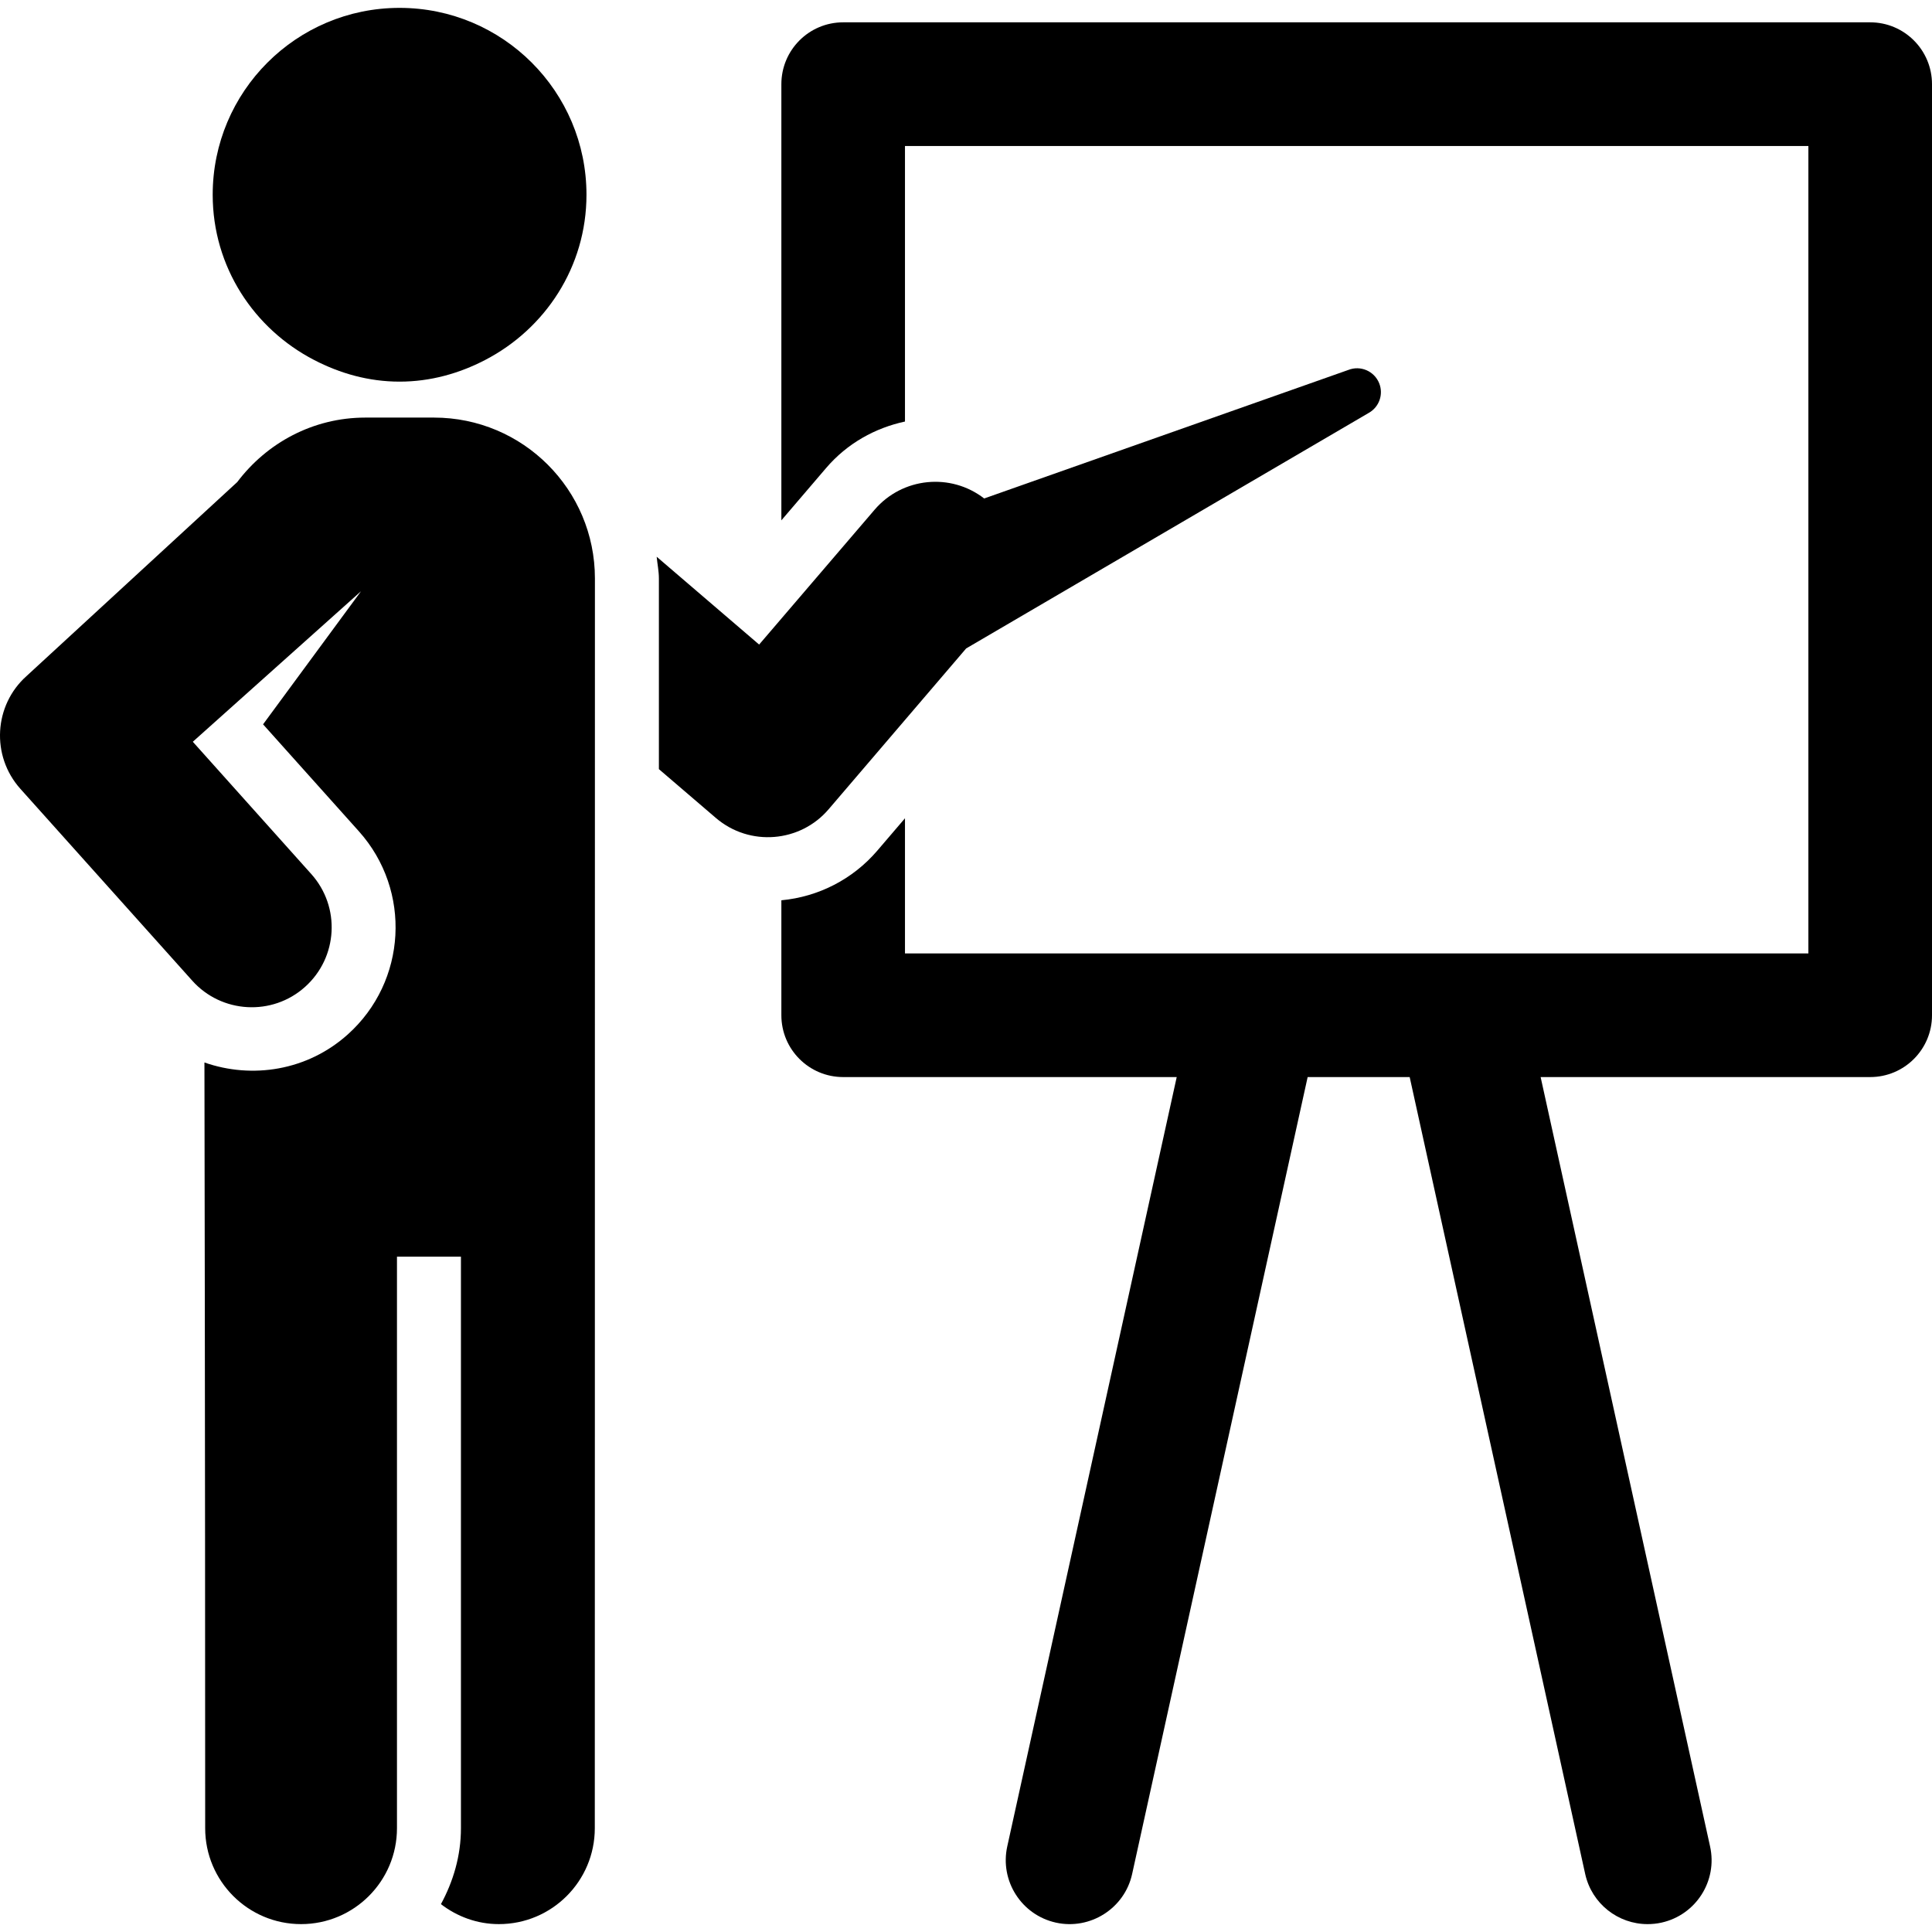
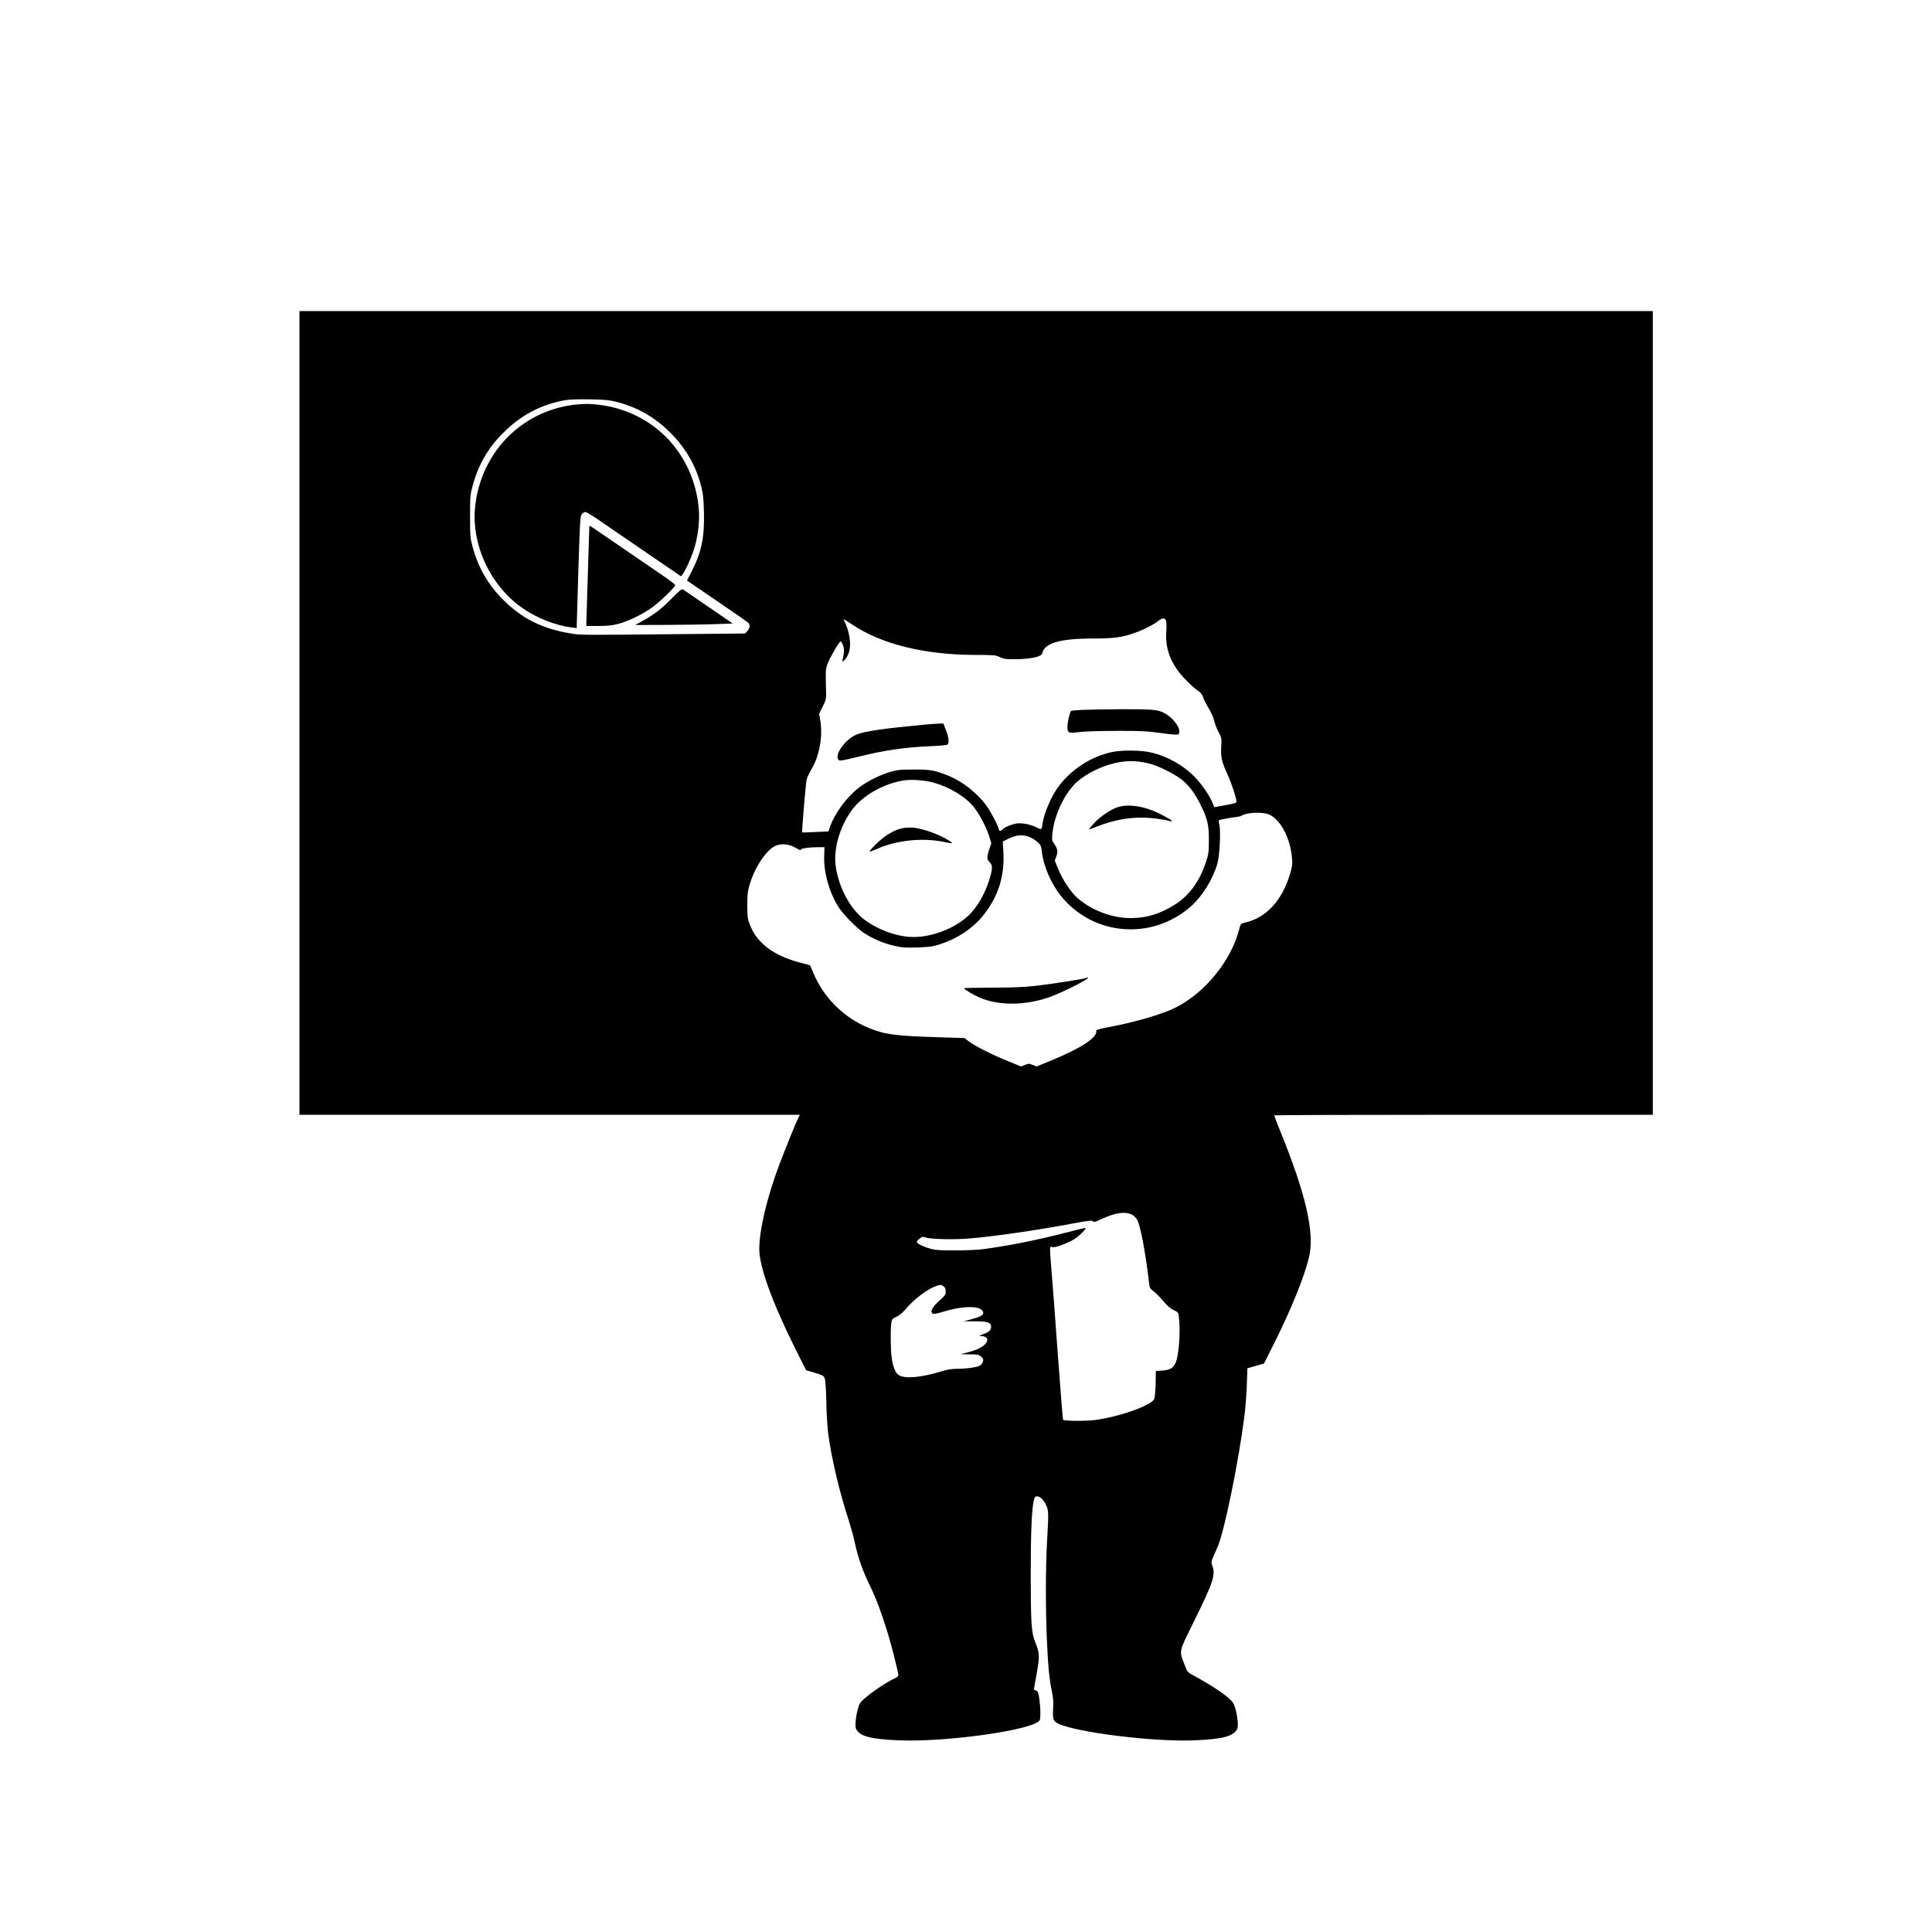
- <svg xmlns="http://www.w3.org/2000/svg" version="1.1" id="Capa_1" x="0px" y="0px" viewBox="0 0 489.38 489.38" style="enable-background:new 0 0 489.38 489.38;" xml:space="preserve">
-   <g id="XMLID_129_">
-     <path id="XMLID_134_" d="M473.725,5.656H213.576c-8.655,0-15.655,7.022-15.655,15.664v110.484l11.319-13.234   c5.375-6.292,12.461-10.172,19.992-11.793V36.978h228.836v204.531H229.233v-34.238l-7.05,8.244   c-6.161,7.189-14.858,11.65-24.262,12.529v29.124c0,8.642,7,15.655,15.655,15.655h84.489L255.141,467.7   c-1.923,8.739,3.6,17.382,12.346,19.31c8.667,1.904,17.382-3.601,19.287-12.331l44.457-201.855h25.844l44.457,201.855   c1.666,7.557,8.369,12.714,15.803,12.705c1.154,0,2.334-0.117,3.502-0.374c8.746-1.928,14.268-10.57,12.328-19.31l-42.92-194.877   h83.481c8.647,0,15.655-7.013,15.655-15.655V21.32C489.38,12.678,482.372,5.656,473.725,5.656z" />
-     <path id="XMLID_132_" d="M349.368,97.116c-1.234-3.11-4.732-4.637-7.84-3.406l-92.234,32.555   c-8.465-6.554-20.678-5.383-27.737,2.827l-29.267,34.178l-25.951-22.245c0.171,1.837,0.56,3.622,0.56,5.507v48.291l14.438,12.371   c8.568,7.338,21.385,6.204,28.549-2.198l34.842-40.743l28.1-16.439l73.951-43.267C349.336,103.073,350.469,99.923,349.368,97.116z" />
-     <path id="XMLID_131_" d="M109.928,105.776H92.547c-13.308,0-25.01,6.468-32.448,16.327l-53.352,49.12   c-8.313,7.405-9.067,20.232-1.581,28.595l43.528,48.585c7.421,8.309,20.267,9.044,28.579,1.576   c8.334-7.469,9.038-20.262,1.57-28.586l-30.003-33.504l42.616-38.134l-24.82,33.721l24.279,27.107   c13.416,14.992,12.151,38.027-2.834,51.453c-10.231,9.172-24.193,11.324-36.297,7.094c0,0,0.188,93.659,0.188,193.962   c0,13.416,10.874,24.291,24.291,24.291c13.403,0,24.291-10.875,24.291-24.291c0-100.272,0-43.051,0-144.771h16.203   c0,101.646,0,44.468,0,144.771c0,7.004-1.953,13.49-5.067,19.231c4.076,3.135,9.148,5.06,14.676,5.06   c13.424,0,24.298-10.875,24.298-24.291c0-100.272,0.031-58.237,0.031-316.561C150.697,124.022,132.45,105.776,109.928,105.776z" />
-     <path id="XMLID_130_" d="M79.592,91.198c6.495,3.376,13.787,5.471,21.62,5.471c7.853,0,15.145-2.095,21.659-5.477   c15.204-7.877,25.684-23.559,25.684-41.862c0-26.146-21.196-47.335-47.344-47.335c-26.144,0-47.335,21.189-47.335,47.335   C53.877,67.643,64.368,83.331,79.592,91.198z" />
+ <svg xmlns="http://www.w3.org/2000/svg" version="1.0" width="2000pt" height="2000pt" viewBox="0 0 2000 2000" preserveAspectRatio="xMidYMid meet">
+   <g transform="translate(0,2000) scale(0.1,-0.1)" fill="#000000" stroke="none">
+     <path d="M3100 12620 l0 -4160 2590 0 2590 0 -18 -37 c-24 -47 -128 -304 -194 -478 -128 -339 -208 -677 -208 -876 0 -182 135 -554 374 -1033 l111 -221 90 -26 c80 -24 91 -29 102 -57 8 -20 14 -106 17 -244 2 -117 11 -267 20 -333 36 -264 117 -604 214 -900 21 -66 49 -167 61 -225 33 -156 84 -298 161 -455 81 -164 176 -443 244 -713 25 -101 46 -191 46 -201 0 -10 -12 -23 -27 -30 -116 -52 -333 -206 -368 -260 -33 -51 -62 -230 -43 -268 37 -77 150 -107 448 -119 503 -20 1416 112 1454 211 10 26 7 137 -5 220 -10 65 -15 78 -34 85 l-23 9 30 167 c32 186 31 208 -18 331 -37 92 -43 192 -44 688 0 427 10 677 31 768 9 40 14 47 35 47 32 0 70 -38 96 -97 23 -53 24 -79 7 -368 -15 -266 -16 -689 -2 -1015 13 -289 25 -409 52 -540 13 -60 17 -110 13 -172 -6 -114 0 -133 47 -158 182 -93 988 -193 1411 -176 298 12 411 42 448 119 19 38 -10 217 -43 268 -38 59 -186 162 -407 283 -66 36 -67 37 -96 114 -57 148 -62 123 96 444 202 409 227 484 192 580 -13 35 -12 42 9 90 13 29 35 80 49 113 68 162 212 864 272 1330 12 88 24 239 27 335 l6 176 86 24 86 25 111 221 c175 352 305 674 355 879 60 250 -31 650 -300 1311 -33 83 -61 154 -61 158 0 3 882 6 1960 6 l1960 0 0 4160 0 4160 -7005 0 -7005 0 0 -4160z m3293 3217 c212 -56 390 -159 547 -317 158 -158 261 -336 317 -547 21 -81 26 -128 30 -273 7 -259 -24 -414 -126 -613 l-49 -97 170 -116 c398 -271 461 -315 470 -328 14 -21 8 -53 -15 -78 l-24 -26 -629 -6 c-1099 -11 -1070 -11 -1179 7 -293 49 -501 153 -695 347 -158 157 -259 333 -317 547 -25 92 -27 111 -27 318 0 207 2 226 27 318 58 214 159 390 317 547 180 181 384 289 632 336 51 9 131 12 263 10 166 -3 203 -7 288 -29z m5677 -2262 c6 -15 7 -65 3 -115 -10 -152 31 -285 131 -417 49 -65 161 -173 208 -201 17 -10 33 -33 43 -61 8 -24 34 -76 58 -115 24 -39 49 -96 56 -126 6 -30 27 -83 45 -117 33 -61 33 -65 28 -152 -6 -108 4 -153 63 -283 42 -91 95 -251 95 -287 0 -13 -23 -20 -115 -36 l-115 -21 -16 41 c-28 72 -107 188 -178 263 -121 127 -283 220 -458 262 -106 25 -306 27 -411 4 -214 -48 -410 -174 -545 -350 -72 -94 -150 -270 -167 -375 -13 -84 -10 -82 -63 -55 -63 32 -154 50 -210 41 -51 -8 -125 -39 -143 -61 -14 -18 -39 -18 -39 -1 0 24 -81 181 -125 242 -94 132 -251 256 -398 315 -143 57 -188 65 -362 64 -144 -1 -169 -3 -250 -28 -105 -32 -230 -96 -314 -160 -122 -94 -245 -259 -293 -391 l-22 -62 -135 -6 c-74 -4 -136 -5 -137 -4 -5 7 37 510 46 546 6 24 29 73 51 110 82 136 119 341 90 505 l-12 67 38 75 c36 74 37 78 34 177 -5 188 -5 203 13 258 20 59 123 239 138 239 5 0 16 -17 24 -37 15 -35 14 -78 -3 -153 -6 -25 -6 -25 15 -6 38 33 62 97 62 165 0 71 -22 166 -51 223 -11 21 -17 38 -15 38 3 0 41 -24 86 -54 307 -206 755 -316 1289 -316 182 0 198 -2 240 -22 41 -20 60 -23 171 -22 150 2 262 26 269 59 20 107 182 155 521 155 216 0 309 12 433 57 91 32 191 82 242 121 50 38 73 40 85 7z m-170 -1480 c89 -22 252 -103 327 -161 82 -64 144 -147 203 -269 71 -146 85 -204 84 -365 0 -124 -3 -142 -32 -230 -65 -194 -170 -338 -313 -430 -157 -100 -297 -144 -464 -144 -195 0 -404 79 -555 211 -64 57 -153 190 -196 298 l-35 86 16 44 c19 49 13 82 -26 136 -19 27 -21 39 -15 97 17 182 117 401 237 521 79 78 215 154 349 195 148 45 272 49 420 11z m-2227 -199 c170 -50 331 -150 413 -257 60 -79 127 -208 154 -296 l22 -73 -21 -62 c-27 -80 -26 -103 4 -134 30 -30 31 -57 5 -153 -45 -161 -135 -319 -232 -406 -143 -129 -369 -215 -562 -215 -162 0 -363 72 -508 180 -148 112 -267 334 -297 555 -25 181 44 414 175 589 106 140 314 259 516 295 87 16 232 6 331 -23z m3470 -330 c118 -58 215 -245 232 -450 6 -59 2 -86 -20 -161 -80 -273 -246 -455 -461 -504 -50 -12 -51 -13 -64 -64 -82 -328 -352 -662 -660 -817 -140 -70 -422 -153 -700 -204 -88 -17 -124 -27 -122 -36 16 -69 -157 -182 -480 -314 l-137 -56 -41 16 c-37 15 -43 15 -80 0 l-41 -16 -137 56 c-167 68 -338 155 -401 202 l-46 36 -255 8 c-464 14 -572 29 -737 97 -260 107 -467 313 -575 573 -17 40 -31 74 -32 75 -2 2 -49 14 -107 29 -142 35 -290 107 -369 181 -76 70 -113 123 -147 210 -24 61 -27 82 -27 198 -1 106 3 145 22 210 51 179 166 356 265 407 60 30 149 22 216 -20 33 -20 51 -26 51 -18 0 14 87 26 190 26 l55 0 -3 -92 c-6 -165 47 -359 140 -515 47 -79 188 -224 270 -280 93 -61 202 -108 316 -134 79 -18 113 -21 240 -17 124 5 160 9 232 33 175 56 330 157 436 284 162 194 235 412 221 667 l-6 113 63 31 c109 54 208 41 299 -40 30 -25 35 -38 41 -89 17 -154 94 -333 195 -461 333 -418 942 -470 1348 -114 117 103 226 278 274 439 25 81 38 341 21 413 -11 47 -20 41 88 61 30 6 71 12 91 14 20 2 42 7 49 12 59 37 227 43 293 11z m-1418 -4144 c16 -10 37 -32 47 -49 33 -56 87 -342 123 -653 5 -51 10 -59 50 -90 24 -19 70 -65 101 -103 39 -46 72 -74 104 -89 46 -21 48 -24 54 -72 18 -150 0 -395 -34 -473 -24 -56 -57 -75 -138 -81 l-67 -4 -2 -132 c-2 -72 -8 -143 -14 -157 -27 -67 -358 -185 -614 -219 -90 -12 -317 -11 -330 2 -3 3 -28 311 -55 684 -27 374 -56 762 -65 862 -20 245 -20 255 3 243 21 -11 111 18 207 66 56 29 153 118 142 130 -3 3 -84 -16 -179 -41 -309 -81 -617 -143 -888 -178 -52 -7 -180 -12 -285 -12 -153 0 -203 3 -255 18 -73 20 -140 54 -140 71 0 6 14 21 31 34 27 20 34 21 62 11 49 -19 290 -24 450 -11 276 24 685 83 1082 157 161 30 191 33 199 21 8 -12 24 -7 93 25 143 67 248 80 318 40z m-1957 -738 c16 -11 22 -25 22 -53 0 -33 -7 -43 -64 -94 -71 -63 -98 -110 -75 -132 12 -11 33 -8 134 22 209 61 383 55 393 -14 4 -27 -27 -45 -129 -72 l-74 -19 118 0 c130 0 167 -13 167 -55 0 -36 -22 -57 -80 -78 -43 -14 -49 -18 -27 -19 36 0 67 -17 67 -36 0 -51 -69 -99 -189 -130 l-86 -23 92 -1 c81 0 95 -3 119 -23 22 -19 26 -29 20 -50 -3 -15 -17 -33 -29 -42 -29 -18 -139 -35 -240 -35 -59 0 -104 -8 -175 -30 -201 -61 -367 -75 -428 -35 -35 23 -60 84 -73 178 -12 86 -14 272 -5 353 6 48 8 51 53 72 31 14 65 43 100 84 84 100 218 201 309 234 48 17 53 17 80 -2z" />
+     <path d="M5935 15809 c-543 -70 -956 -497 -1016 -1050 -43 -396 158 -826 494 -1057 144 -100 343 -178 502 -197 l55 -7 1 48 c0 27 8 288 17 580 16 495 18 533 36 553 11 12 27 21 36 21 9 0 61 -31 116 -68 54 -37 270 -185 479 -328 209 -143 385 -264 392 -268 18 -10 118 200 148 314 38 144 50 286 36 412 -63 560 -476 980 -1031 1048 -97 12 -165 11 -265 -1z" />
+     <path d="M6100 14524 c0 -22 -7 -237 -15 -479 -8 -242 -15 -459 -15 -482 l0 -43 123 0 c91 0 145 5 201 20 99 25 243 93 343 162 81 55 253 220 253 241 -1 7 -56 49 -123 95 -67 46 -257 176 -422 289 -165 113 -310 212 -322 220 -23 15 -23 14 -23 -23z" />
+     <path d="M6955 13806 c-107 -109 -185 -169 -305 -235 l-75 -41 320 1 c176 1 403 4 505 8 l185 6 -145 100 c-129 89 -320 220 -368 252 -15 9 -31 -3 -117 -91z" />
+     <path d="M11193 12651 c-56 -3 -104 -8 -106 -11 -13 -13 -37 -119 -37 -161 0 -68 9 -72 126 -57 57 7 222 12 389 12 235 1 315 -3 425 -19 74 -10 153 -19 175 -20 36 0 40 2 43 28 7 55 -75 156 -163 200 -63 31 -134 37 -443 35 -169 -1 -353 -4 -409 -7z" />
+     <path d="M9575 12499 c-410 -38 -612 -67 -701 -100 -122 -46 -247 -221 -190 -268 11 -9 54 -1 192 33 276 69 477 99 764 112 85 3 161 11 168 16 20 17 14 73 -15 148 l-27 70 -51 -1 c-27 -1 -90 -5 -140 -10z" />
+     <path d="M11548 11636 c-75 -31 -176 -104 -232 -168 -25 -29 -44 -53 -43 -54 1 -2 41 13 89 32 186 74 376 103 561 85 62 -6 136 -18 165 -25 73 -20 56 -2 -55 56 -181 96 -364 124 -485 74z" />
+     <path d="M9351 11428 c-83 -13 -185 -72 -276 -160 -43 -42 -77 -80 -74 -83 3 -3 36 9 73 25 201 92 475 121 701 74 91 -18 96 -18 60 7 -98 66 -270 130 -380 141 -27 3 -74 1 -104 -4z" />
+     <path d="M11239 9875 c-8 -8 -363 -63 -524 -81 -106 -12 -236 -18 -442 -18 -161 -1 -293 -3 -293 -6 0 -12 101 -72 165 -99 197 -82 460 -81 711 4 136 46 448 205 403 205 -9 0 -18 -2 -20 -5z" />
  </g>
-   <g>
- </g>
-   <g>
- </g>
-   <g>
- </g>
-   <g>
- </g>
-   <g>
- </g>
-   <g>
- </g>
-   <g>
- </g>
-   <g>
- </g>
-   <g>
- </g>
-   <g>
- </g>
-   <g>
- </g>
-   <g>
- </g>
-   <g>
- </g>
-   <g>
- </g>
-   <g>
- </g>
</svg>
